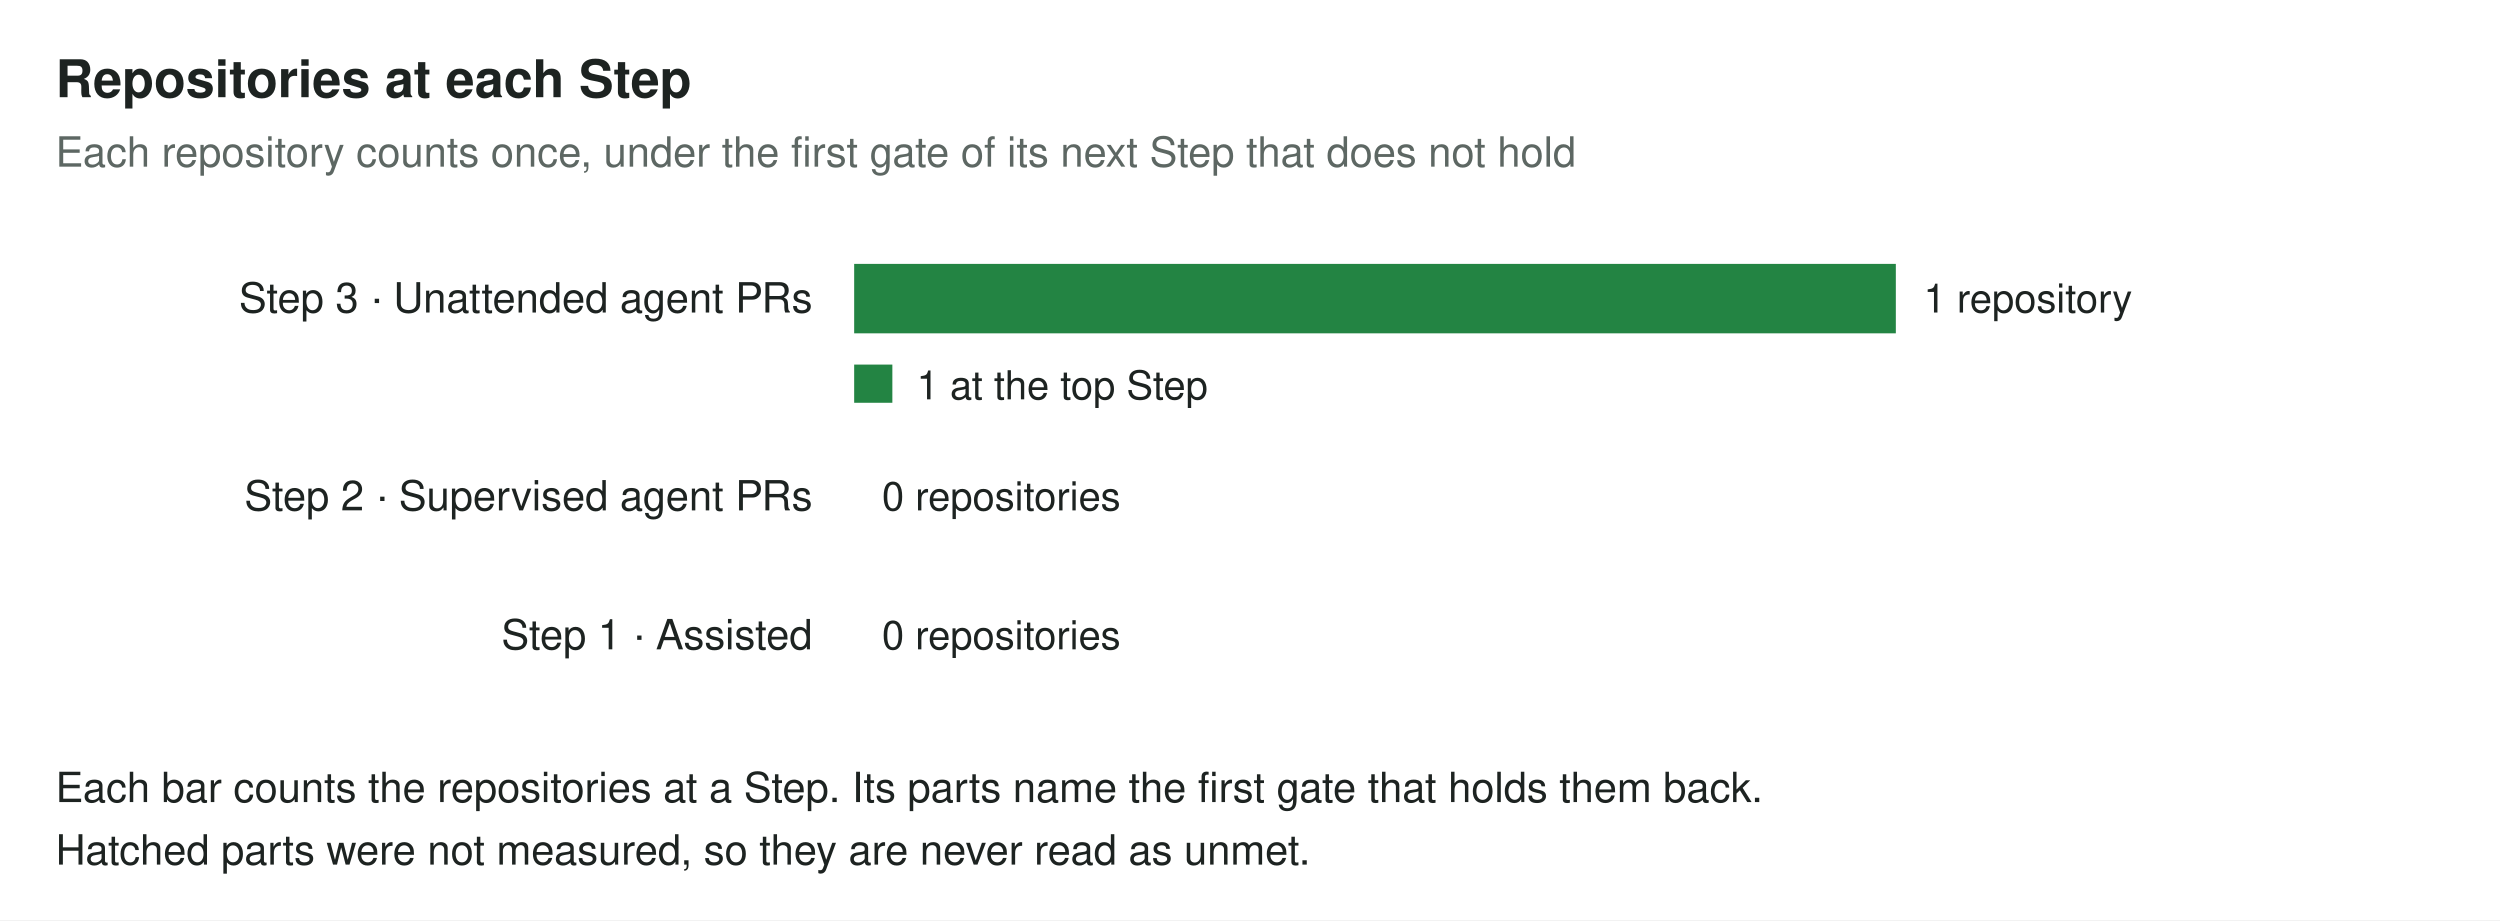
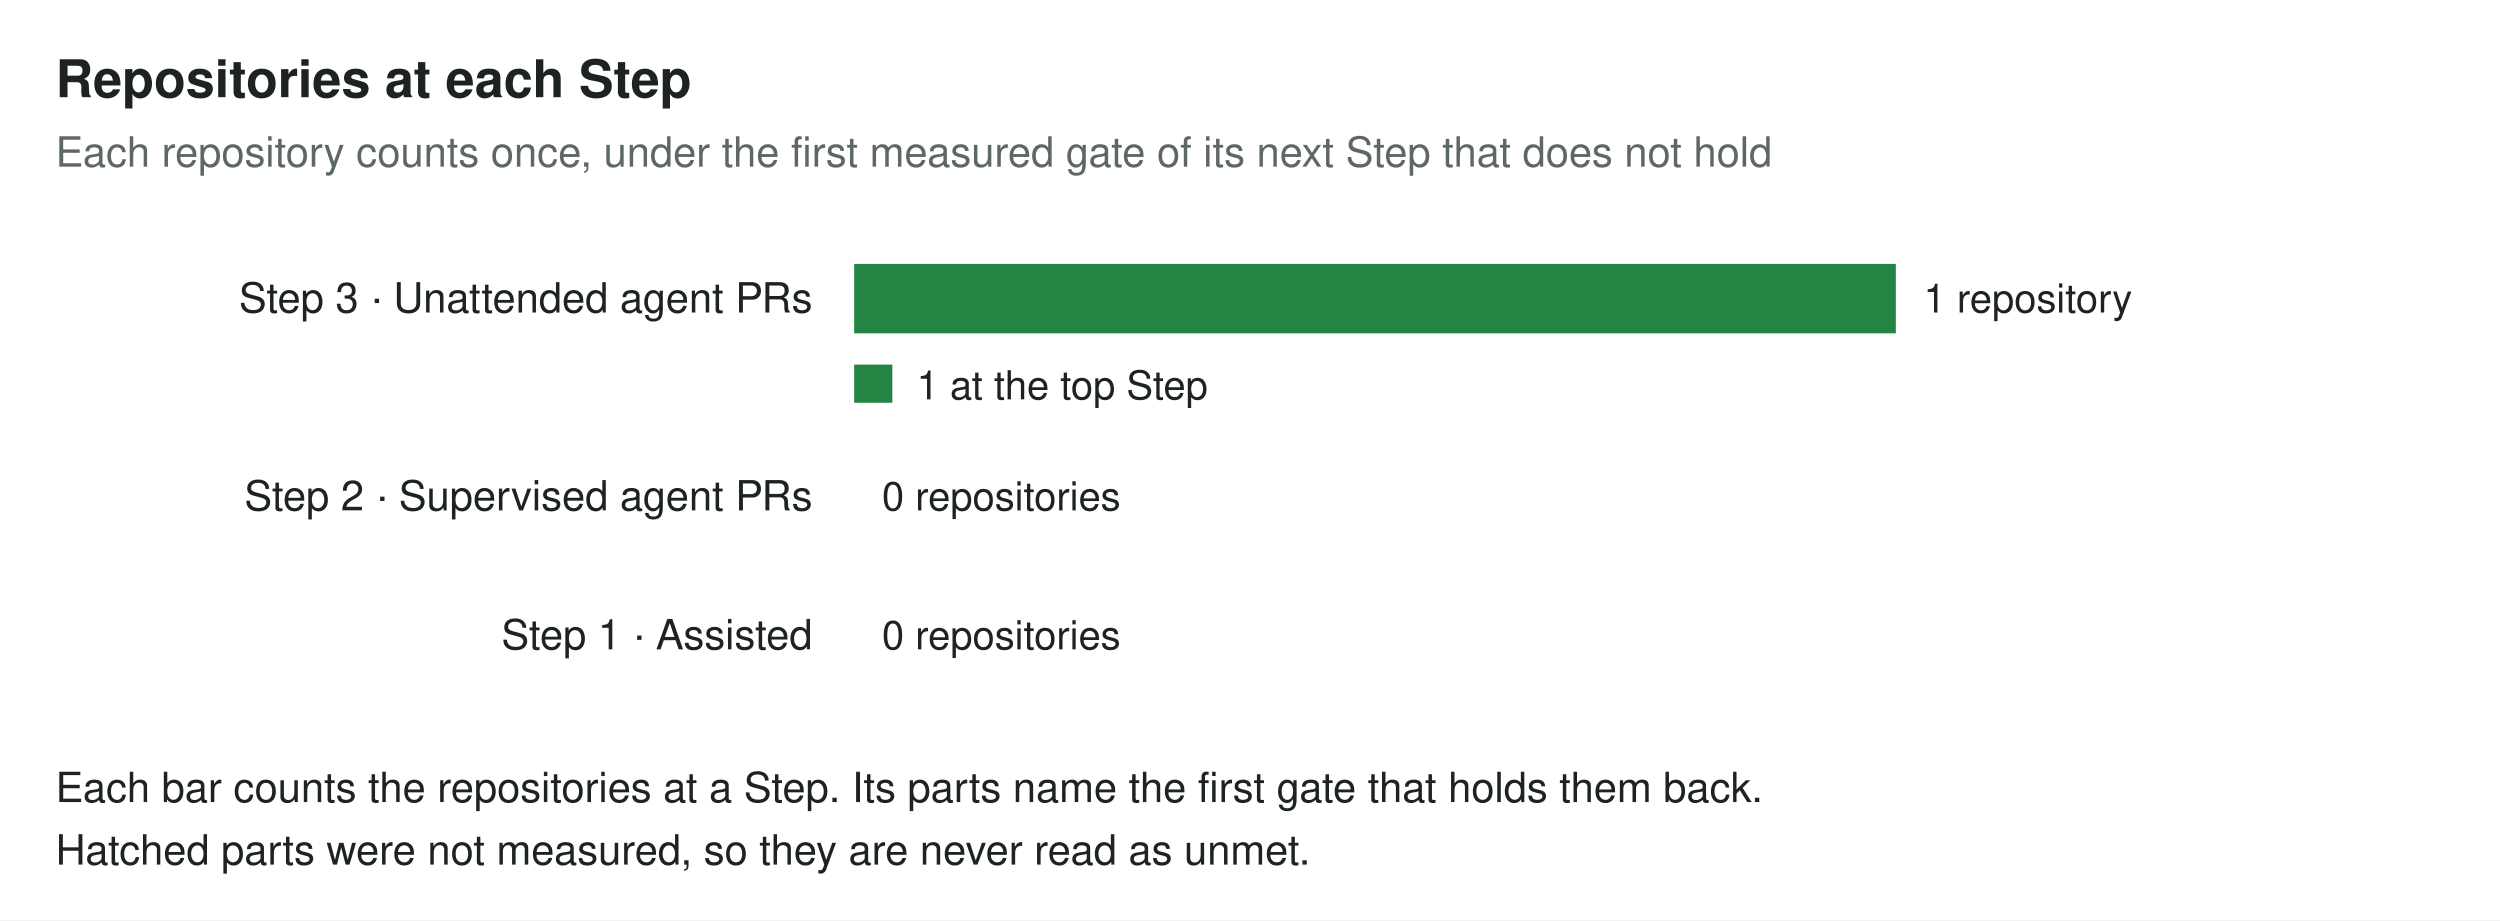
<svg xmlns="http://www.w3.org/2000/svg" class="fleet-step-funnel" viewBox="0 0 720 265" width="720" height="265" role="img">
  <style>svg.fleet-step-funnel text { font-family: -apple-system, BlinkMacSystemFont, "Segoe UI", Helvetica, Arial, sans-serif; }svg.fleet-step-funnel .t-bg,svg.fleet-step-funnel .f-bg {fill:#ffffff}svg.fleet-step-funnel .s-bg {stroke:#ffffff}svg.fleet-step-funnel .t-fg,svg.fleet-step-funnel .f-fg {fill:#1d2321}svg.fleet-step-funnel .s-fg {stroke:#1d2321}svg.fleet-step-funnel .t-muted,svg.fleet-step-funnel .f-muted {fill:#5d6763}svg.fleet-step-funnel .s-muted {stroke:#5d6763}svg.fleet-step-funnel .t-rule,svg.fleet-step-funnel .f-rule {fill:#d9dedb}svg.fleet-step-funnel .s-rule {stroke:#d9dedb}svg.fleet-step-funnel .t-accent,svg.fleet-step-funnel .f-accent {fill:#1f6f6b}svg.fleet-step-funnel .s-accent {stroke:#1f6f6b}svg.fleet-step-funnel .t-bad,svg.fleet-step-funnel .f-bad {fill:#b33a2e}svg.fleet-step-funnel .s-bad {stroke:#b33a2e}svg.fleet-step-funnel .t-warn,svg.fleet-step-funnel .f-warn {fill:#b7791f}svg.fleet-step-funnel .s-warn {stroke:#b7791f}svg.fleet-step-funnel .t-unk,svg.fleet-step-funnel .f-unk {fill:#9aa39f}svg.fleet-step-funnel .s-unk {stroke:#9aa39f}svg.fleet-step-funnel .t-g0,svg.fleet-step-funnel .f-g0 {fill:#1f6f6b}svg.fleet-step-funnel .s-g0 {stroke:#1f6f6b}svg.fleet-step-funnel .t-g1,svg.fleet-step-funnel .f-g1 {fill:#4f6db8}svg.fleet-step-funnel .s-g1 {stroke:#4f6db8}svg.fleet-step-funnel .t-g2,svg.fleet-step-funnel .f-g2 {fill:#8a6a1f}svg.fleet-step-funnel .s-g2 {stroke:#8a6a1f}svg.fleet-step-funnel .t-g3,svg.fleet-step-funnel .f-g3 {fill:#7a4f8c}svg.fleet-step-funnel .s-g3 {stroke:#7a4f8c}svg.fleet-step-funnel .t-top,svg.fleet-step-funnel .f-top {fill:#238443}svg.fleet-step-funnel .s-top {stroke:#238443}@media (prefers-color-scheme: dark){svg.fleet-step-funnel .t-bg,svg.fleet-step-funnel .f-bg {fill:#1a201e}svg.fleet-step-funnel .s-bg {stroke:#1a201e}svg.fleet-step-funnel .t-fg,svg.fleet-step-funnel .f-fg {fill:#e6ebe8}svg.fleet-step-funnel .s-fg {stroke:#e6ebe8}svg.fleet-step-funnel .t-muted,svg.fleet-step-funnel .f-muted {fill:#9aa5a0}svg.fleet-step-funnel .s-muted {stroke:#9aa5a0}svg.fleet-step-funnel .t-rule,svg.fleet-step-funnel .f-rule {fill:#2c3532}svg.fleet-step-funnel .s-rule {stroke:#2c3532}svg.fleet-step-funnel .t-accent,svg.fleet-step-funnel .f-accent {fill:#5fb8b1}svg.fleet-step-funnel .s-accent {stroke:#5fb8b1}svg.fleet-step-funnel .t-bad,svg.fleet-step-funnel .f-bad {fill:#ec7a6c}svg.fleet-step-funnel .s-bad {stroke:#ec7a6c}svg.fleet-step-funnel .t-warn,svg.fleet-step-funnel .f-warn {fill:#e0a84a}svg.fleet-step-funnel .s-warn {stroke:#e0a84a}svg.fleet-step-funnel .t-unk,svg.fleet-step-funnel .f-unk {fill:#5f6a66}svg.fleet-step-funnel .s-unk {stroke:#5f6a66}svg.fleet-step-funnel .t-g0,svg.fleet-step-funnel .f-g0 {fill:#5fb8b1}svg.fleet-step-funnel .s-g0 {stroke:#5fb8b1}svg.fleet-step-funnel .t-g1,svg.fleet-step-funnel .f-g1 {fill:#8ea6e6}svg.fleet-step-funnel .s-g1 {stroke:#8ea6e6}svg.fleet-step-funnel .t-g2,svg.fleet-step-funnel .f-g2 {fill:#d8b260}svg.fleet-step-funnel .s-g2 {stroke:#d8b260}svg.fleet-step-funnel .t-g3,svg.fleet-step-funnel .f-g3 {fill:#bf98d0}svg.fleet-step-funnel .s-g3 {stroke:#bf98d0}svg.fleet-step-funnel .t-top,svg.fleet-step-funnel .f-top {fill:#78c679}svg.fleet-step-funnel .s-top {stroke:#78c679}}</style>
  <defs>
    <pattern id="fleet-step-funnel-fleet-hatch" width="6" height="6" patternUnits="userSpaceOnUse" patternTransform="rotate(45)">
      <rect width="6" height="6" class="f-bg" />
      <line x1="0" y1="0" x2="0" y2="6" class="s-unk" stroke-width="2.4" />
    </pattern>
  </defs>
  <rect x="0" y="0" width="720" height="265" class="f-bg" />
  <text x="16.0" y="28.0" font-size="15" text-anchor="start" class="t-fg" font-weight="600">Repositories at each Step</text>
-   <text x="16.0" y="48.0" font-size="12" text-anchor="start" class="t-muted">Each repository counts once, under the first gate of its next Step that does not hold</text>
+   <text x="16.0" y="48.0" font-size="12" text-anchor="start" class="t-muted">Each repository counts once, under the first measured gate of its next Step that does not hold</text>
  <g data-step="3">
    <text x="234.0" y="90.0" font-size="12" text-anchor="end" class="t-fg" data-label="Unattended agent PRs">Step 3 · Unattended agent PRs</text>
    <rect x="246.0" y="76.0" width="300.0" height="20.0" class="f-top" />
    <text x="554.0" y="90.0" font-size="11.5" text-anchor="start" class="t-fg">1 repository</text>
    <rect x="246.0" y="105.0" width="11.0" height="11.0" class="f-top" />
    <text x="264.0" y="115.0" font-size="11.5" text-anchor="start" class="t-fg">1 at the top Step</text>
  </g>
  <g data-step="2">
    <text x="234.0" y="147.0" font-size="12" text-anchor="end" class="t-fg" data-label="Supervised agent PRs">Step 2 · Supervised agent PRs</text>
    <text x="254.0" y="147.0" font-size="11.5" text-anchor="start" class="t-fg">0 repositories</text>
  </g>
  <g data-step="1">
    <text x="234.0" y="187.0" font-size="12" text-anchor="end" class="t-fg" data-label="Assisted">Step 1 · Assisted</text>
    <text x="254.0" y="187.0" font-size="11.5" text-anchor="start" class="t-fg">0 repositories</text>
  </g>
  <text x="16.0" y="231.0" font-size="12" text-anchor="start" class="t-fg">Each bar counts the repositories at a Step. Its parts name the first gate that holds them back.</text>
  <text x="16.0" y="249.0" font-size="12" text-anchor="start" class="t-fg">Hatched parts were not measured, so they are never read as unmet.</text>
</svg>
